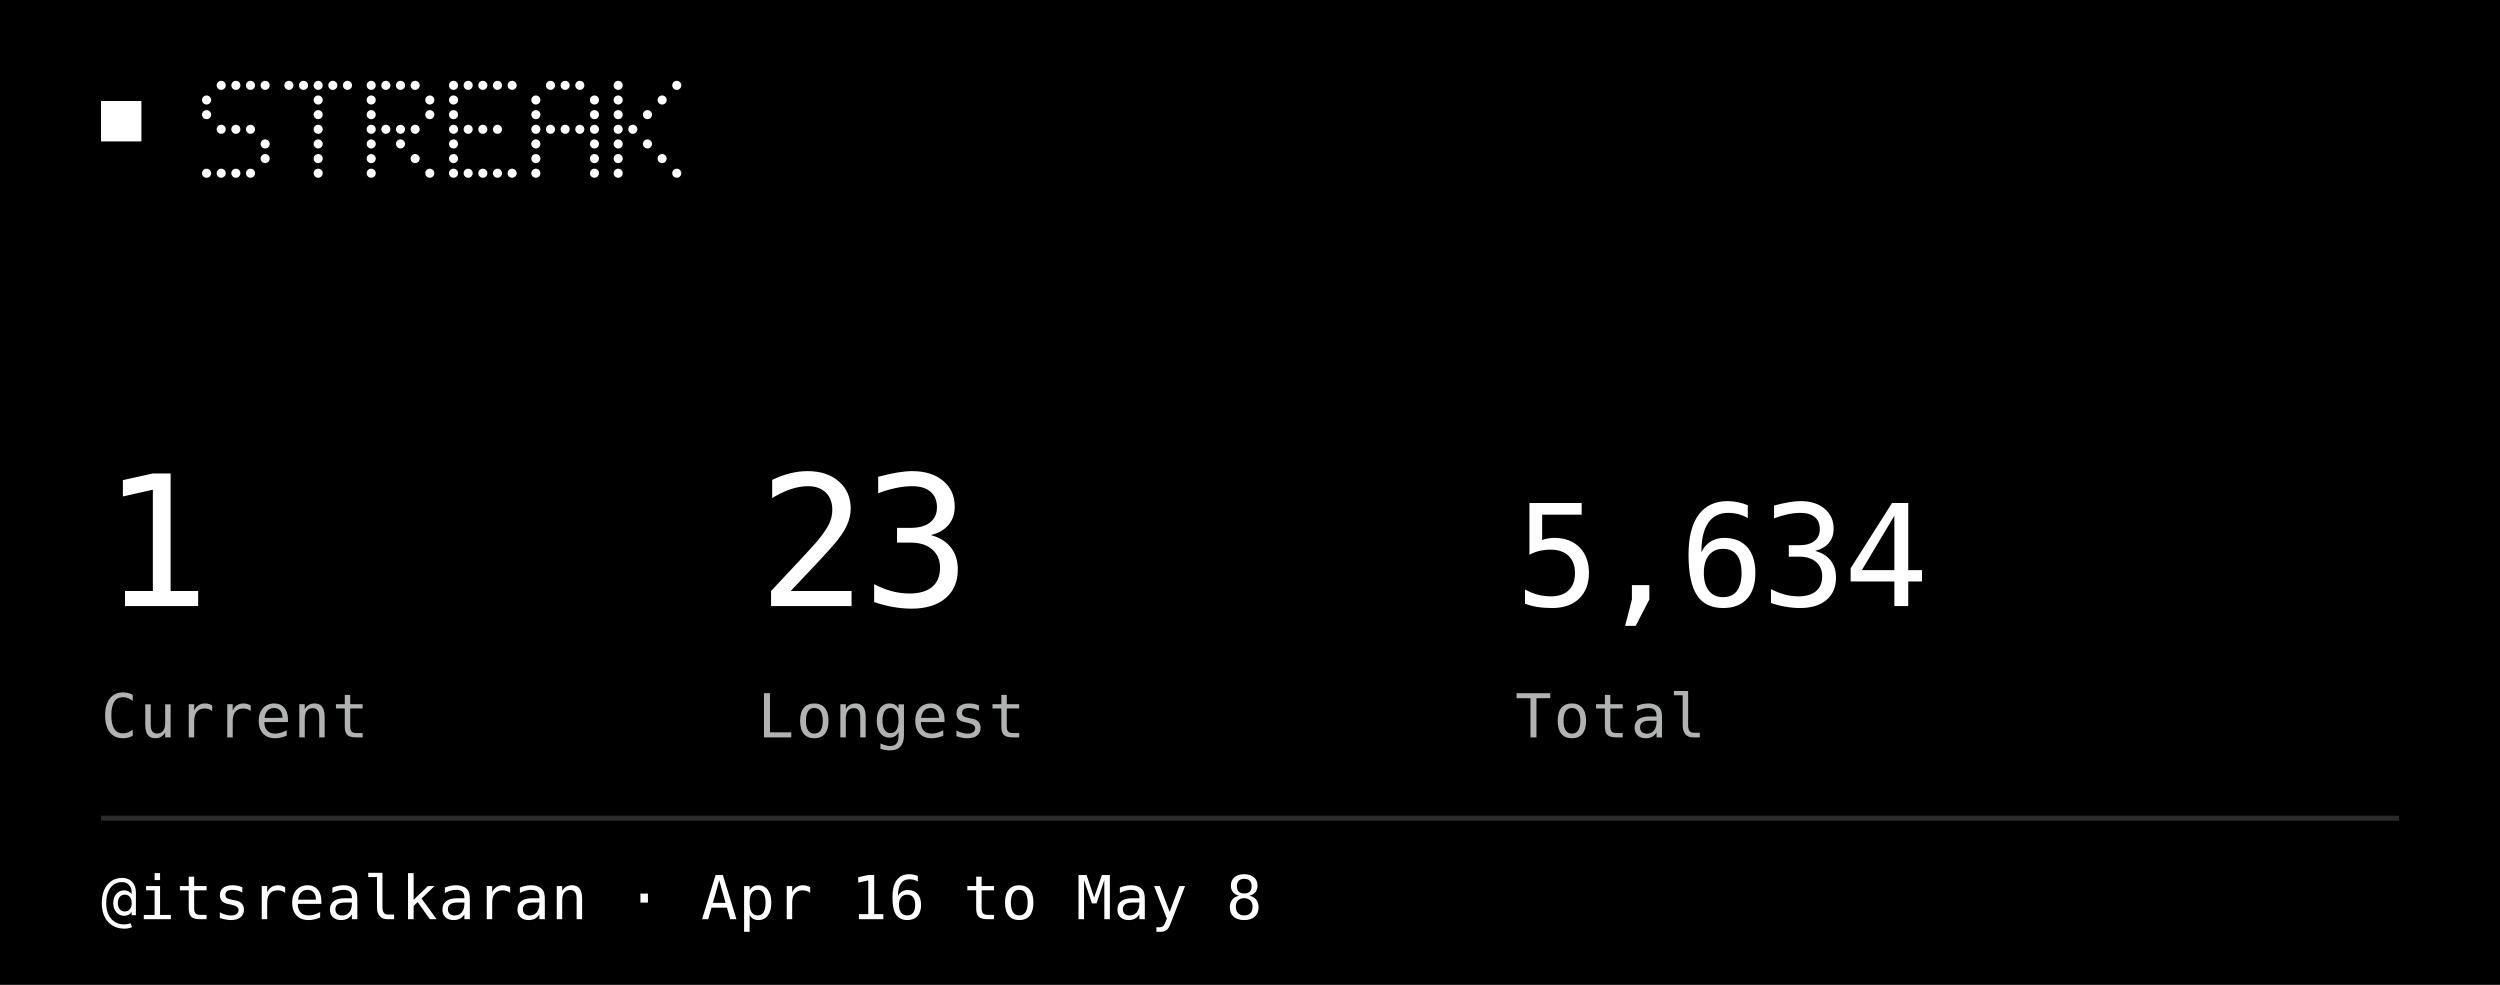
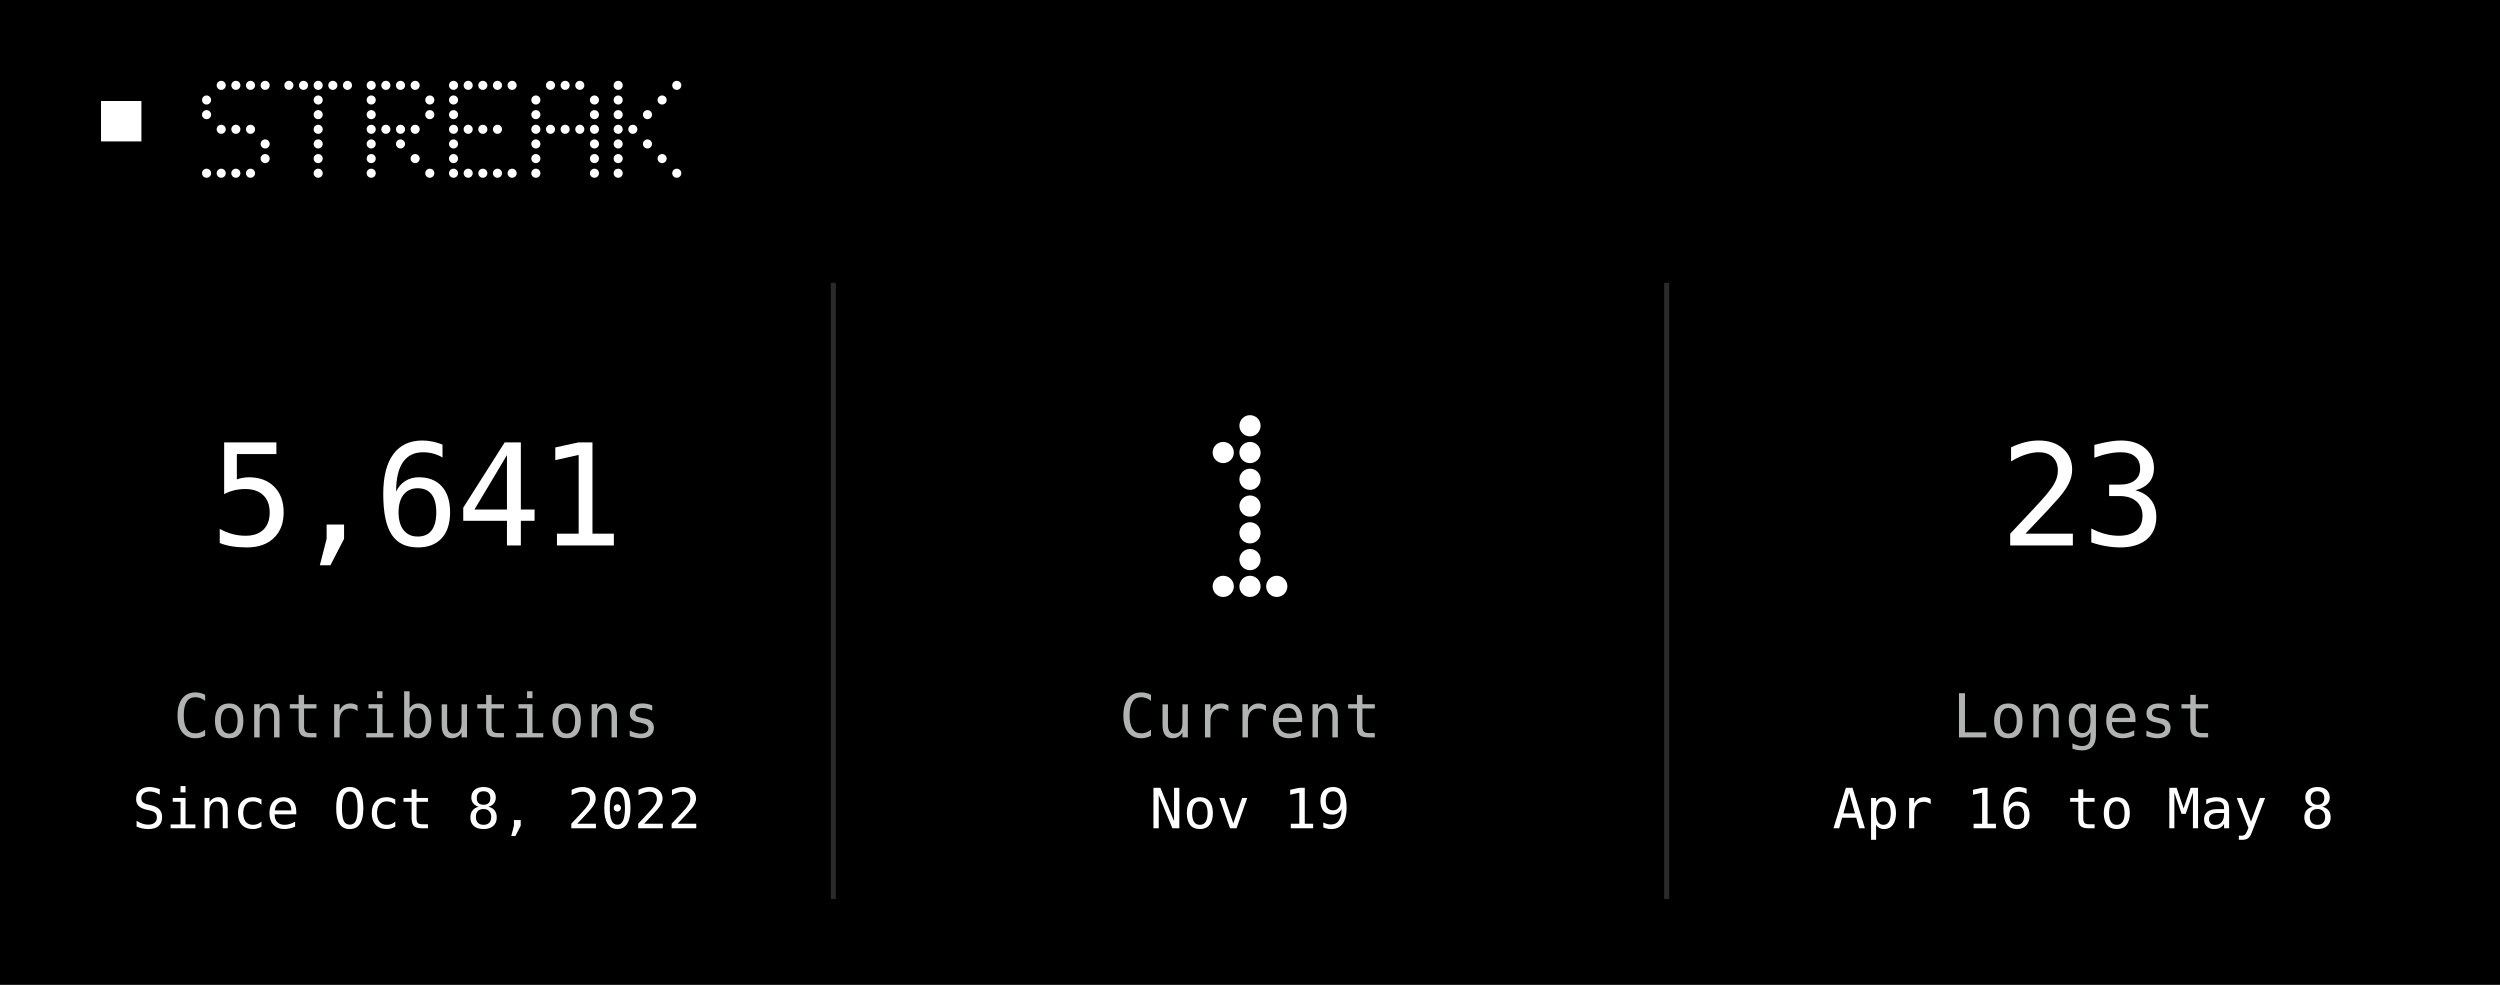
<svg xmlns="http://www.w3.org/2000/svg" width="495" height="195" viewBox="0 0 495 195" role="img">
  <rect width="495" height="195" fill="#000000" />
  <rect x="20" y="20" width="8" height="8" fill="#FFFFFF" />
  <circle cx="43.8" cy="16.9" r="0.90" fill="#FFFFFF" />
  <circle cx="46.7" cy="16.9" r="0.90" fill="#FFFFFF" />
  <circle cx="49.6" cy="16.9" r="0.90" fill="#FFFFFF" />
  <circle cx="52.5" cy="16.9" r="0.90" fill="#FFFFFF" />
  <circle cx="40.9" cy="19.8" r="0.90" fill="#FFFFFF" />
  <circle cx="40.9" cy="22.7" r="0.90" fill="#FFFFFF" />
  <circle cx="43.8" cy="25.6" r="0.90" fill="#FFFFFF" />
  <circle cx="46.7" cy="25.6" r="0.90" fill="#FFFFFF" />
  <circle cx="49.6" cy="25.6" r="0.90" fill="#FFFFFF" />
  <circle cx="52.5" cy="28.5" r="0.90" fill="#FFFFFF" />
  <circle cx="52.5" cy="31.4" r="0.90" fill="#FFFFFF" />
  <circle cx="40.9" cy="34.3" r="0.90" fill="#FFFFFF" />
  <circle cx="43.8" cy="34.3" r="0.90" fill="#FFFFFF" />
  <circle cx="46.7" cy="34.3" r="0.90" fill="#FFFFFF" />
  <circle cx="49.6" cy="34.3" r="0.90" fill="#FFFFFF" />
  <circle cx="57.2" cy="16.9" r="0.90" fill="#FFFFFF" />
  <circle cx="60.1" cy="16.9" r="0.90" fill="#FFFFFF" />
  <circle cx="63.0" cy="16.9" r="0.90" fill="#FFFFFF" />
  <circle cx="65.9" cy="16.9" r="0.90" fill="#FFFFFF" />
  <circle cx="68.8" cy="16.9" r="0.90" fill="#FFFFFF" />
  <circle cx="63.0" cy="19.8" r="0.90" fill="#FFFFFF" />
  <circle cx="63.0" cy="22.7" r="0.90" fill="#FFFFFF" />
  <circle cx="63.0" cy="25.6" r="0.90" fill="#FFFFFF" />
  <circle cx="63.0" cy="28.5" r="0.90" fill="#FFFFFF" />
  <circle cx="63.0" cy="31.4" r="0.90" fill="#FFFFFF" />
  <circle cx="63.0" cy="34.3" r="0.90" fill="#FFFFFF" />
  <circle cx="73.5" cy="16.9" r="0.90" fill="#FFFFFF" />
  <circle cx="76.4" cy="16.9" r="0.90" fill="#FFFFFF" />
  <circle cx="79.3" cy="16.9" r="0.90" fill="#FFFFFF" />
  <circle cx="82.2" cy="16.9" r="0.90" fill="#FFFFFF" />
  <circle cx="73.5" cy="19.8" r="0.90" fill="#FFFFFF" />
  <circle cx="85.1" cy="19.8" r="0.90" fill="#FFFFFF" />
  <circle cx="73.5" cy="22.7" r="0.90" fill="#FFFFFF" />
  <circle cx="85.1" cy="22.7" r="0.90" fill="#FFFFFF" />
  <circle cx="73.5" cy="25.6" r="0.90" fill="#FFFFFF" />
  <circle cx="76.4" cy="25.6" r="0.90" fill="#FFFFFF" />
  <circle cx="79.3" cy="25.6" r="0.90" fill="#FFFFFF" />
  <circle cx="82.2" cy="25.6" r="0.90" fill="#FFFFFF" />
  <circle cx="73.5" cy="28.5" r="0.90" fill="#FFFFFF" />
  <circle cx="79.3" cy="28.5" r="0.90" fill="#FFFFFF" />
  <circle cx="73.5" cy="31.4" r="0.90" fill="#FFFFFF" />
  <circle cx="82.2" cy="31.4" r="0.90" fill="#FFFFFF" />
  <circle cx="73.5" cy="34.3" r="0.90" fill="#FFFFFF" />
  <circle cx="85.1" cy="34.3" r="0.90" fill="#FFFFFF" />
  <circle cx="89.8" cy="16.9" r="0.90" fill="#FFFFFF" />
  <circle cx="92.7" cy="16.9" r="0.90" fill="#FFFFFF" />
  <circle cx="95.6" cy="16.9" r="0.90" fill="#FFFFFF" />
  <circle cx="98.5" cy="16.9" r="0.90" fill="#FFFFFF" />
  <circle cx="101.4" cy="16.9" r="0.90" fill="#FFFFFF" />
  <circle cx="89.8" cy="19.8" r="0.90" fill="#FFFFFF" />
  <circle cx="89.8" cy="22.7" r="0.90" fill="#FFFFFF" />
  <circle cx="89.8" cy="25.6" r="0.90" fill="#FFFFFF" />
  <circle cx="92.7" cy="25.6" r="0.90" fill="#FFFFFF" />
  <circle cx="95.6" cy="25.6" r="0.90" fill="#FFFFFF" />
  <circle cx="98.5" cy="25.6" r="0.90" fill="#FFFFFF" />
  <circle cx="89.8" cy="28.5" r="0.90" fill="#FFFFFF" />
  <circle cx="89.8" cy="31.4" r="0.90" fill="#FFFFFF" />
  <circle cx="89.8" cy="34.3" r="0.90" fill="#FFFFFF" />
  <circle cx="92.7" cy="34.3" r="0.90" fill="#FFFFFF" />
  <circle cx="95.6" cy="34.3" r="0.90" fill="#FFFFFF" />
  <circle cx="98.5" cy="34.3" r="0.90" fill="#FFFFFF" />
  <circle cx="101.4" cy="34.3" r="0.90" fill="#FFFFFF" />
  <circle cx="109.0" cy="16.9" r="0.90" fill="#FFFFFF" />
  <circle cx="111.9" cy="16.9" r="0.90" fill="#FFFFFF" />
  <circle cx="114.8" cy="16.9" r="0.90" fill="#FFFFFF" />
  <circle cx="106.1" cy="19.8" r="0.90" fill="#FFFFFF" />
  <circle cx="117.7" cy="19.8" r="0.90" fill="#FFFFFF" />
  <circle cx="106.1" cy="22.7" r="0.90" fill="#FFFFFF" />
  <circle cx="117.7" cy="22.7" r="0.90" fill="#FFFFFF" />
  <circle cx="106.1" cy="25.6" r="0.90" fill="#FFFFFF" />
  <circle cx="109.0" cy="25.6" r="0.90" fill="#FFFFFF" />
  <circle cx="111.9" cy="25.6" r="0.90" fill="#FFFFFF" />
  <circle cx="114.8" cy="25.6" r="0.90" fill="#FFFFFF" />
  <circle cx="117.7" cy="25.6" r="0.90" fill="#FFFFFF" />
  <circle cx="106.1" cy="28.5" r="0.90" fill="#FFFFFF" />
  <circle cx="117.7" cy="28.5" r="0.90" fill="#FFFFFF" />
  <circle cx="106.1" cy="31.4" r="0.90" fill="#FFFFFF" />
  <circle cx="117.7" cy="31.4" r="0.90" fill="#FFFFFF" />
  <circle cx="106.1" cy="34.3" r="0.90" fill="#FFFFFF" />
  <circle cx="117.7" cy="34.3" r="0.90" fill="#FFFFFF" />
  <circle cx="122.4" cy="16.9" r="0.90" fill="#FFFFFF" />
  <circle cx="134.0" cy="16.9" r="0.90" fill="#FFFFFF" />
  <circle cx="122.4" cy="19.8" r="0.90" fill="#FFFFFF" />
  <circle cx="131.1" cy="19.8" r="0.90" fill="#FFFFFF" />
  <circle cx="122.4" cy="22.7" r="0.90" fill="#FFFFFF" />
  <circle cx="128.2" cy="22.7" r="0.90" fill="#FFFFFF" />
  <circle cx="122.4" cy="25.6" r="0.90" fill="#FFFFFF" />
  <circle cx="125.3" cy="25.6" r="0.90" fill="#FFFFFF" />
  <circle cx="122.4" cy="28.5" r="0.90" fill="#FFFFFF" />
  <circle cx="128.2" cy="28.5" r="0.90" fill="#FFFFFF" />
  <circle cx="122.4" cy="31.4" r="0.90" fill="#FFFFFF" />
  <circle cx="131.1" cy="31.4" r="0.90" fill="#FFFFFF" />
  <circle cx="122.4" cy="34.3" r="0.90" fill="#FFFFFF" />
  <circle cx="134.0" cy="34.3" r="0.90" fill="#FFFFFF" />
-   <text x="20" y="120" fill="#FFFFFF" font-family="ui-monospace, Geist Mono, monospace" font-size="36" letter-spacing="-1" dominant-baseline="auto">1</text>
-   <text x="150" y="120" fill="#FFFFFF" font-family="ui-monospace, Geist Mono, monospace" font-size="36" letter-spacing="-1" dominant-baseline="auto">23</text>
-   <text x="300" y="120" fill="#FFFFFF" font-family="ui-monospace, Geist Mono, monospace" font-size="28" letter-spacing="-0.6" dominant-baseline="auto">5,634</text>
-   <text x="20" y="146" fill="#B1B3B3" font-family="ui-monospace, Geist Mono, monospace" font-size="12" letter-spacing="0.4" dominant-baseline="auto">Current</text>
-   <text x="150" y="146" fill="#B1B3B3" font-family="ui-monospace, Geist Mono, monospace" font-size="12" letter-spacing="0.4" dominant-baseline="auto">Longest</text>
-   <text x="300" y="146" fill="#B1B3B3" font-family="ui-monospace, Geist Mono, monospace" font-size="12" letter-spacing="0.4" dominant-baseline="auto">Total</text>
-   <line x1="20" y1="162" x2="475" y2="162" stroke="#2A2A2A" />
-   <text x="20" y="182" fill="#FFFFFF" font-family="ui-monospace, Geist Mono, monospace" font-size="12" letter-spacing="0.2" dominant-baseline="auto">@itsrealkaran · Apr 16 to May 8</text>
+   <line x1="165.0" y1="56" x2="165.0" y2="178" stroke="#2A2A2A" />
+   <line x1="330.0" y1="56" x2="330.0" y2="178" stroke="#2A2A2A" />
+   <text x="82.5" y="108" fill="#FFFFFF" text-anchor="middle" font-family="ui-monospace, Geist Mono, monospace" font-size="28" letter-spacing="-0.6" dominant-baseline="auto">5,641</text>
+   <text x="82.5" y="146" fill="#B1B3B3" text-anchor="middle" font-family="ui-monospace, Geist Mono, monospace" font-size="12" letter-spacing="0.2" dominant-baseline="auto">Contributions</text>
+   <text x="82.5" y="164" fill="#FFFFFF" text-anchor="middle" font-family="ui-monospace, Geist Mono, monospace" font-size="11" letter-spacing="0" dominant-baseline="auto">Since Oct 8, 2022</text>
+   <circle cx="247.5" cy="84.3" r="2.10" fill="#FFFFFF" />
+   <circle cx="242.2" cy="89.6" r="2.10" fill="#FFFFFF" />
+   <circle cx="247.5" cy="89.6" r="2.10" fill="#FFFFFF" />
+   <circle cx="247.5" cy="94.9" r="2.10" fill="#FFFFFF" />
+   <circle cx="247.5" cy="100.2" r="2.10" fill="#FFFFFF" />
+   <circle cx="247.5" cy="105.5" r="2.10" fill="#FFFFFF" />
+   <circle cx="247.5" cy="110.8" r="2.10" fill="#FFFFFF" />
+   <circle cx="242.2" cy="116.1" r="2.10" fill="#FFFFFF" />
+   <circle cx="247.5" cy="116.1" r="2.10" fill="#FFFFFF" />
+   <circle cx="252.8" cy="116.1" r="2.10" fill="#FFFFFF" />
+   <text x="247.5" y="146" fill="#B1B3B3" text-anchor="middle" font-family="ui-monospace, Geist Mono, monospace" font-size="12" letter-spacing="0.2" dominant-baseline="auto">Current</text>
+   <text x="247.5" y="164" fill="#FFFFFF" text-anchor="middle" font-family="ui-monospace, Geist Mono, monospace" font-size="11" letter-spacing="0" dominant-baseline="auto">Nov 19</text>
+   <text x="412.5" y="108" fill="#FFFFFF" text-anchor="middle" font-family="ui-monospace, Geist Mono, monospace" font-size="28" letter-spacing="-0.6" dominant-baseline="auto">23</text>
+   <text x="412.5" y="146" fill="#B1B3B3" text-anchor="middle" font-family="ui-monospace, Geist Mono, monospace" font-size="12" letter-spacing="0.2" dominant-baseline="auto">Longest</text>
+   <text x="412.5" y="164" fill="#FFFFFF" text-anchor="middle" font-family="ui-monospace, Geist Mono, monospace" font-size="11" letter-spacing="0" dominant-baseline="auto">Apr 16 to May 8</text>
</svg>
